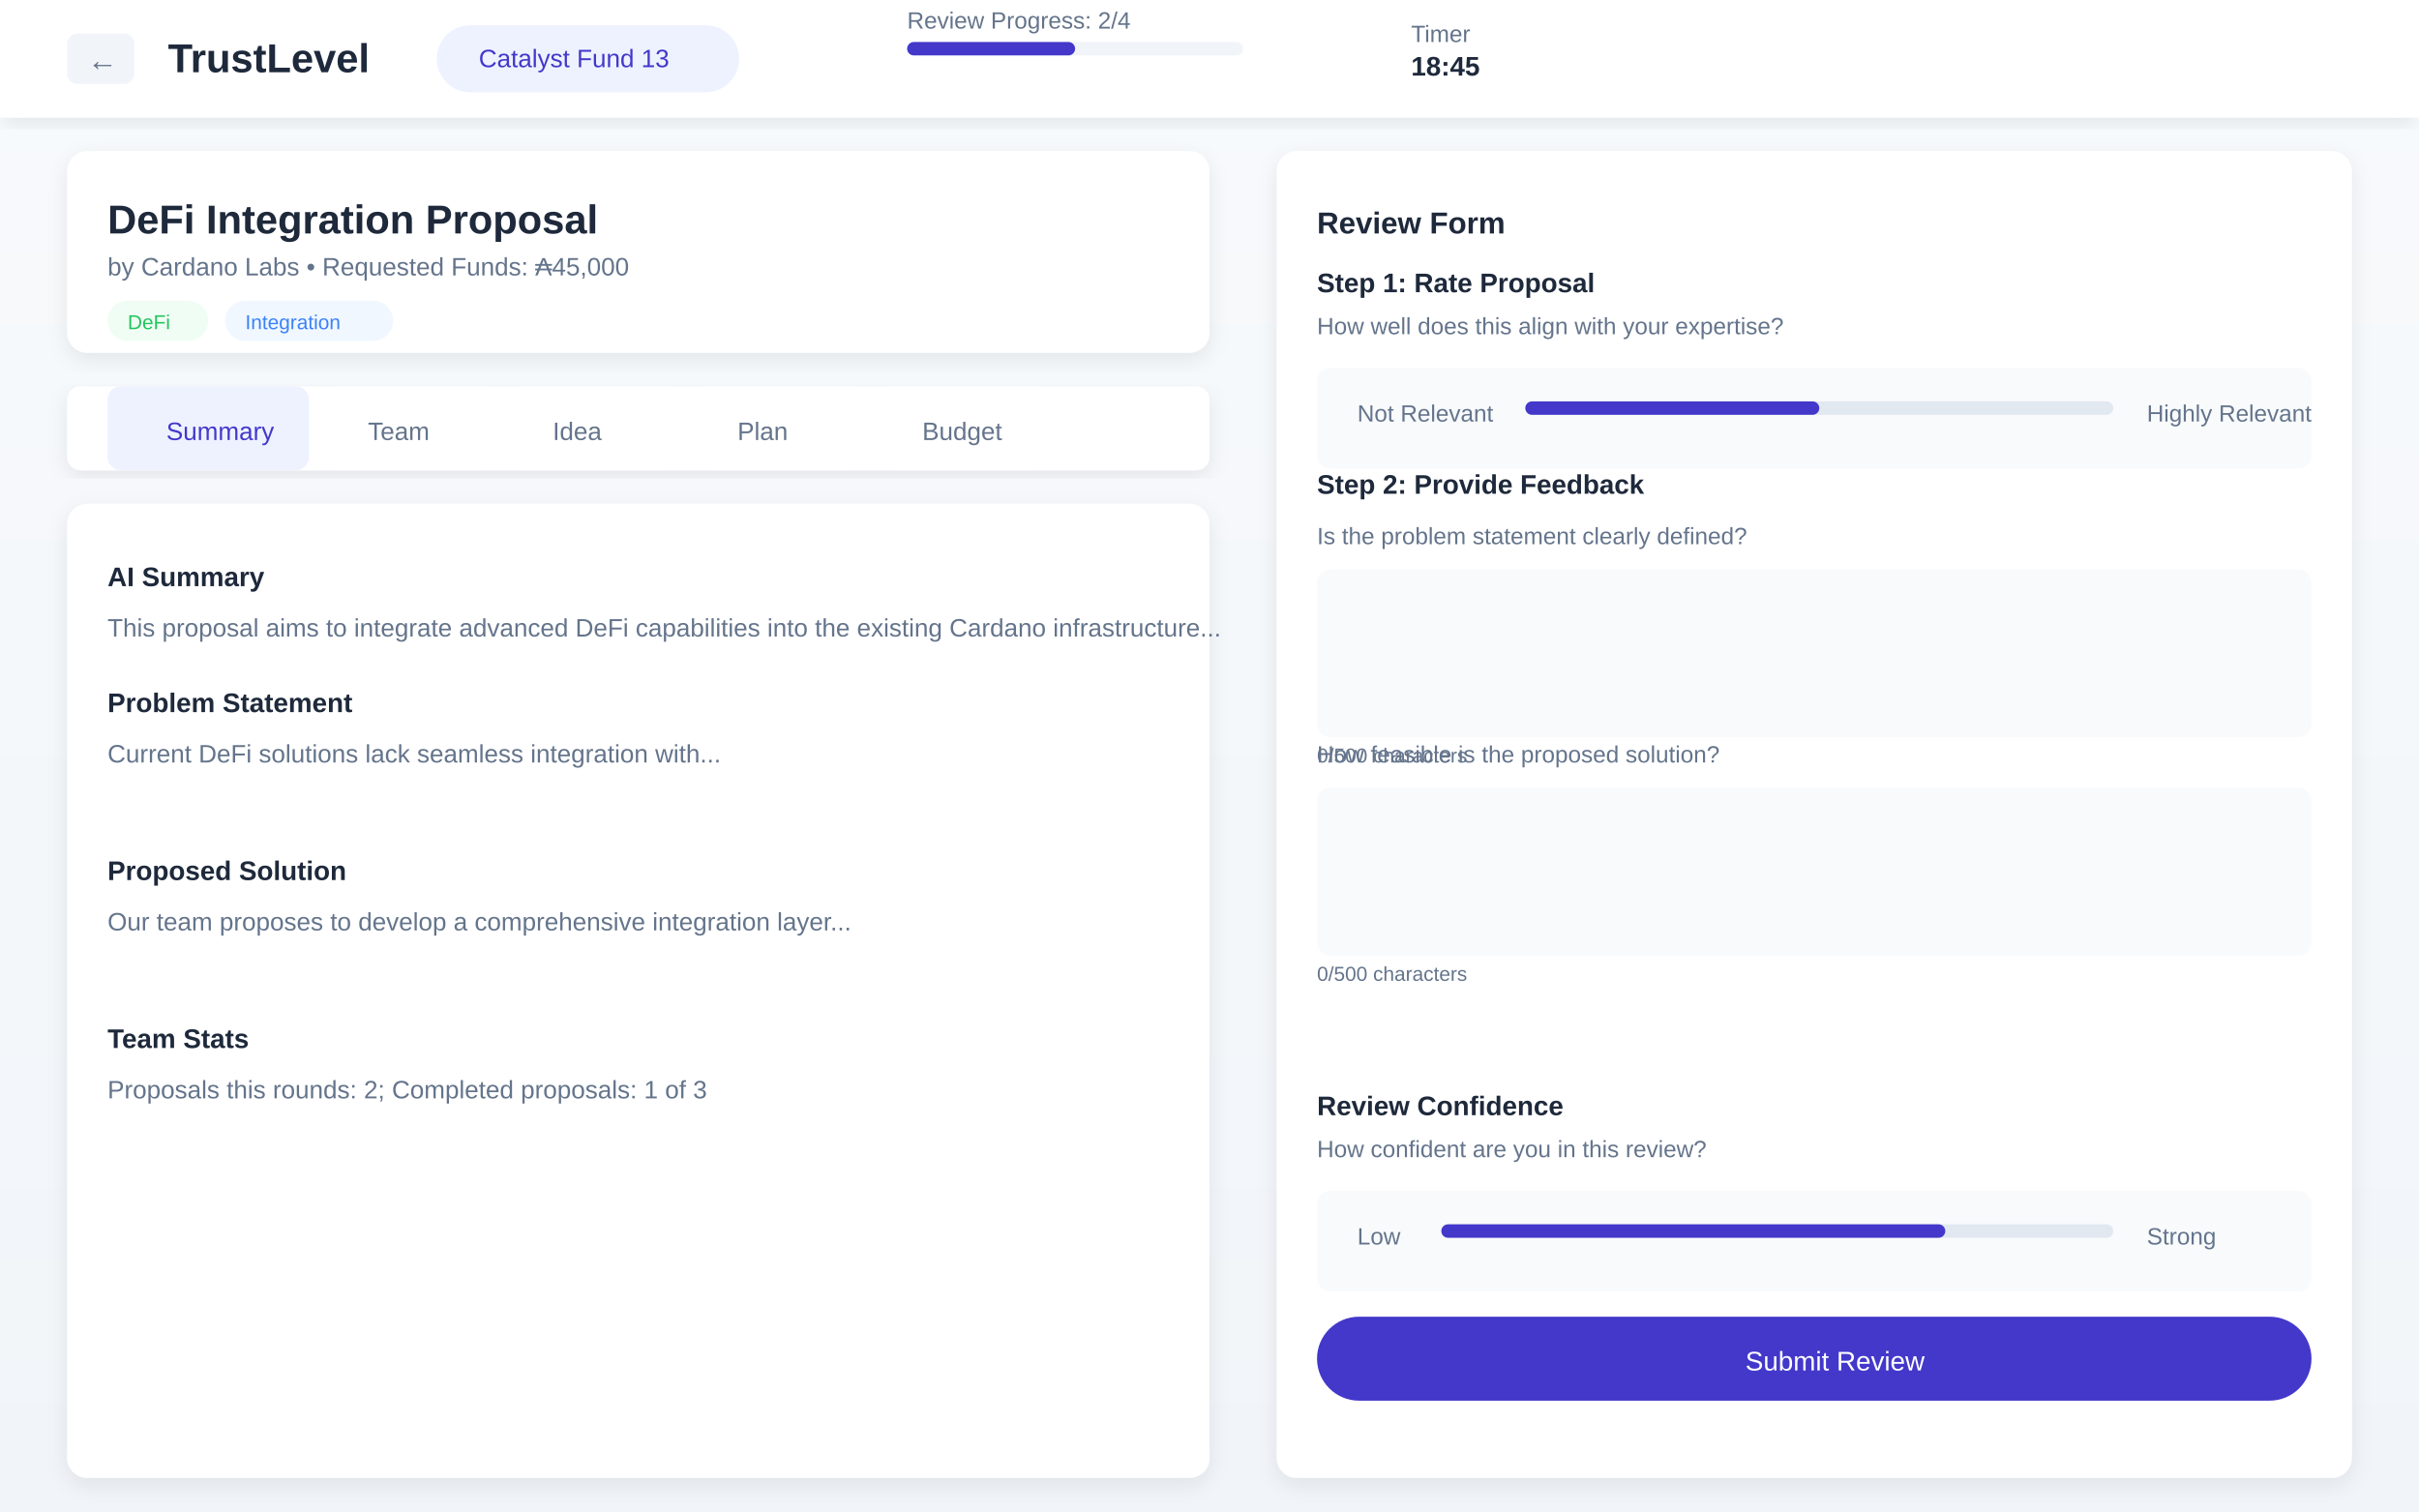
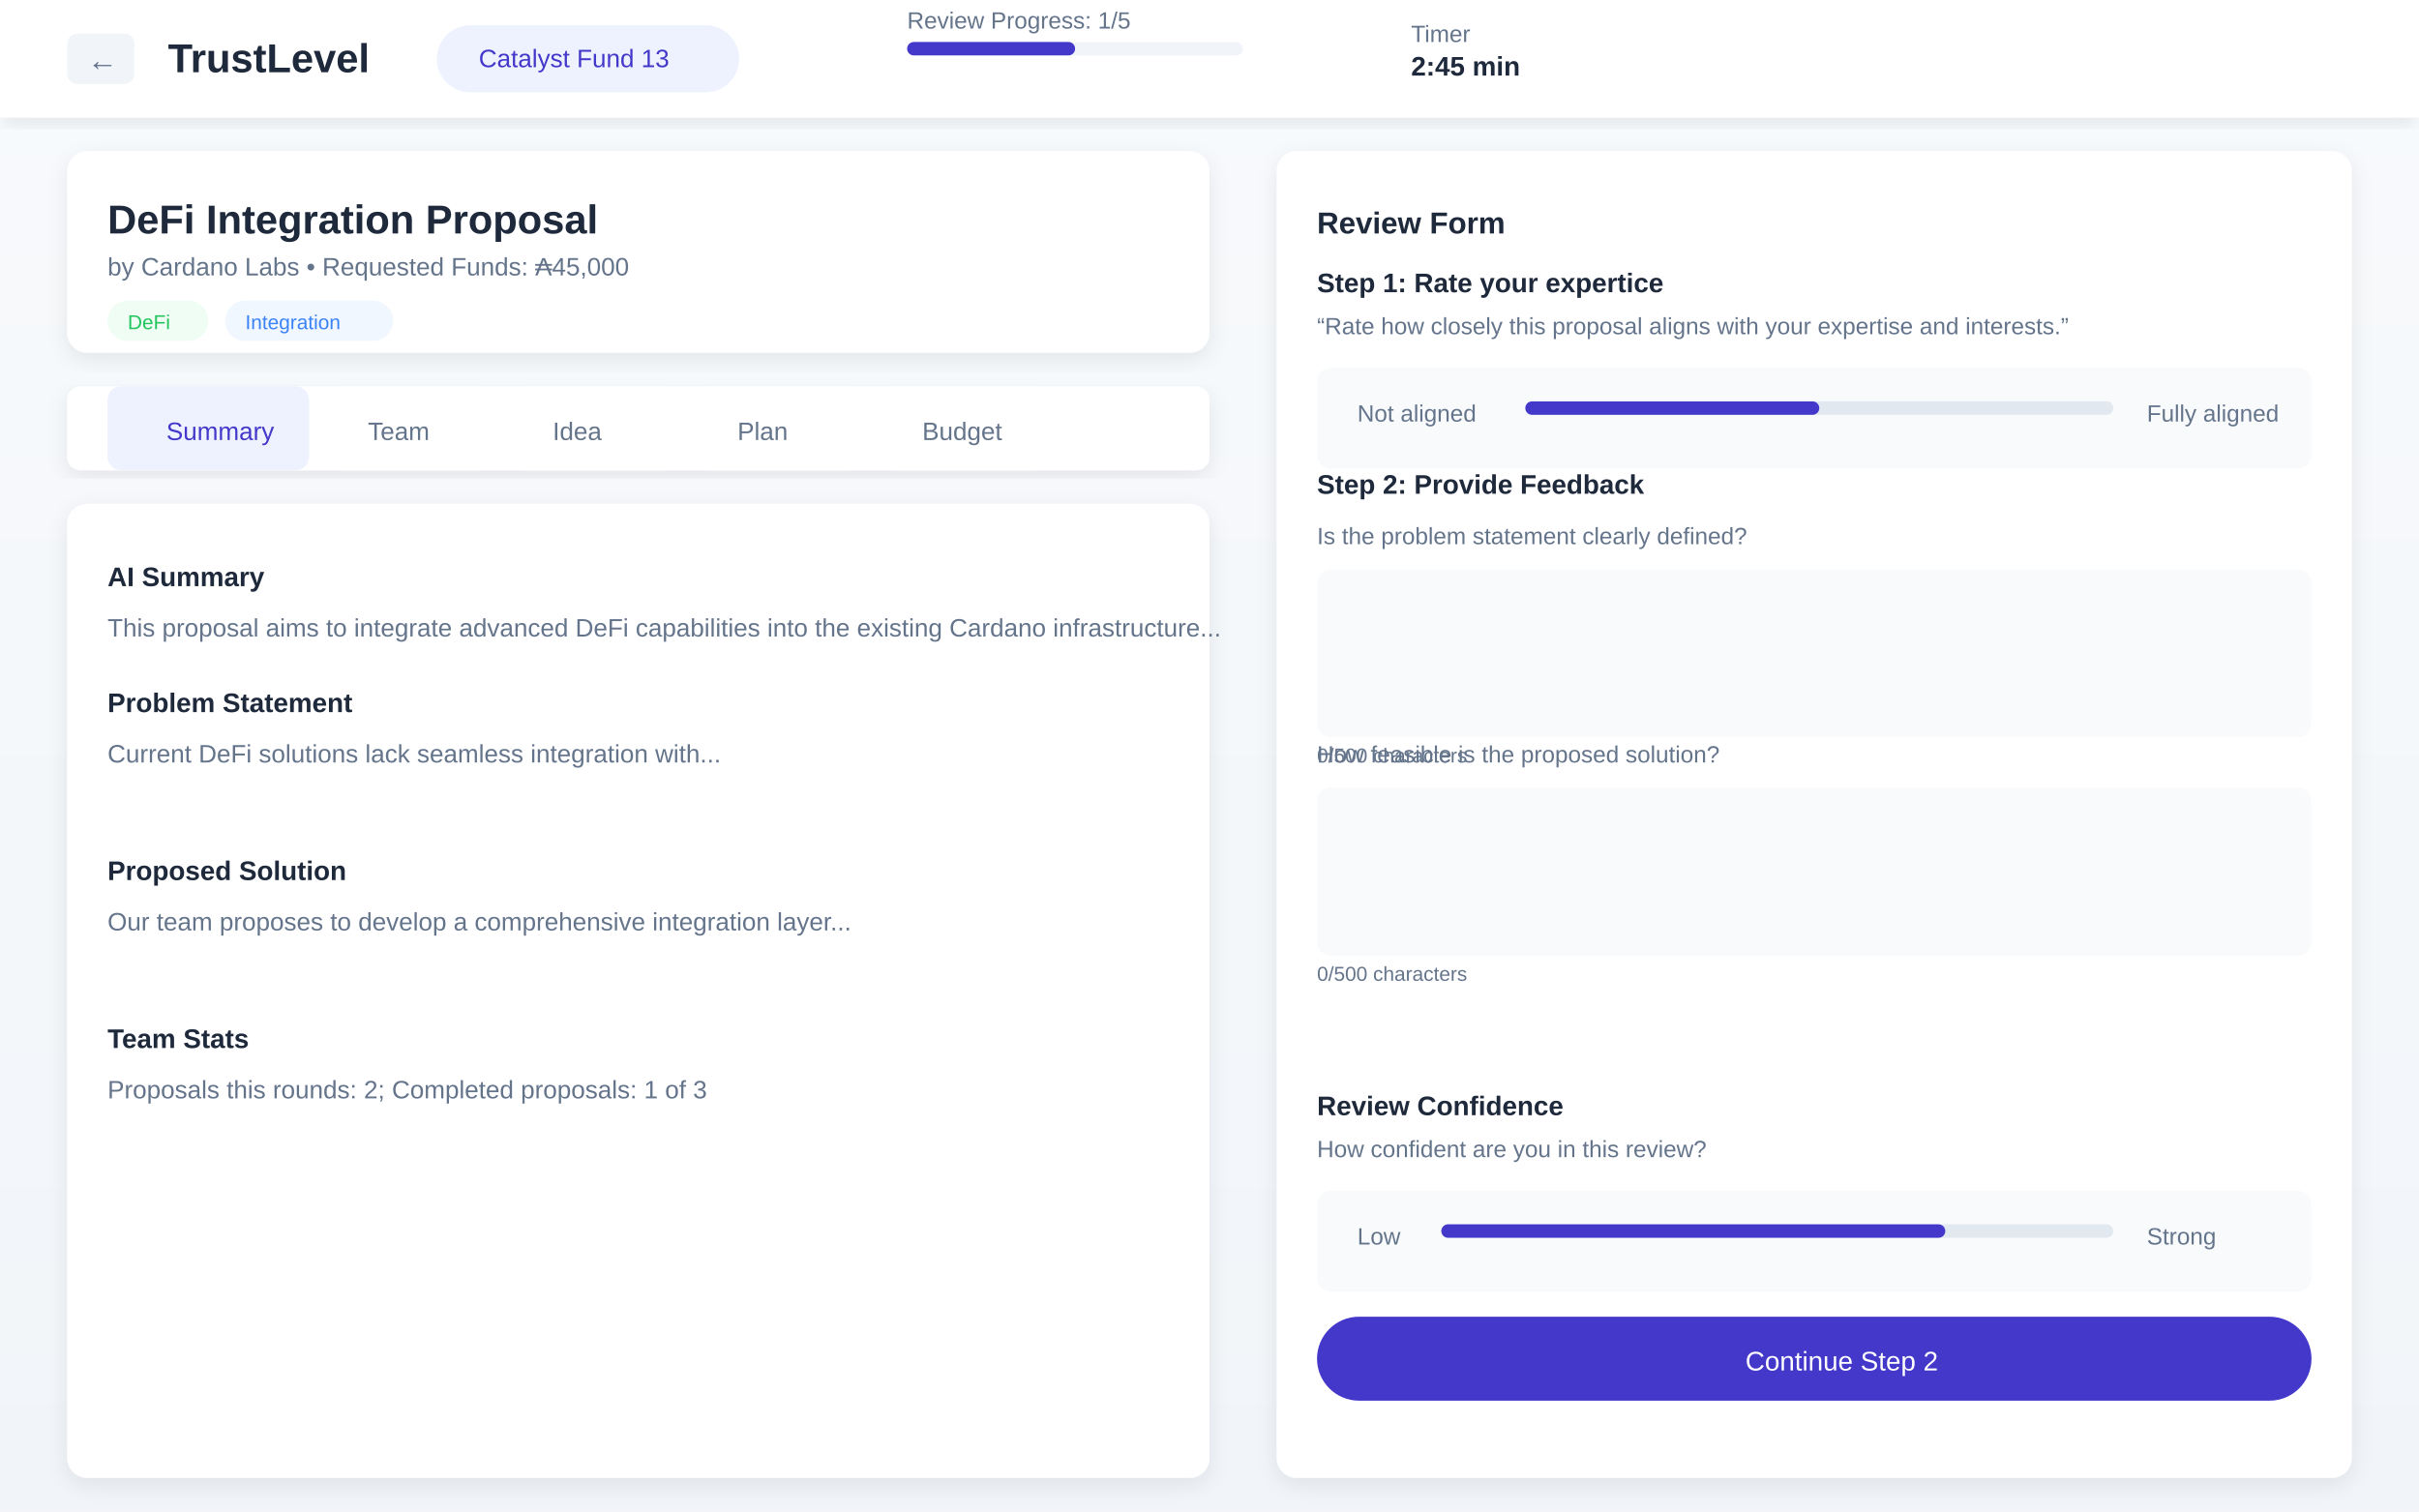
<svg xmlns="http://www.w3.org/2000/svg" viewBox="0 0 1440 900">
  <defs>
    <linearGradient id="bg-gradient" x1="0" y1="0" x2="0" y2="1">
      <stop offset="0%" stop-color="#f8fafc" />
      <stop offset="100%" stop-color="#f1f5f9" />
    </linearGradient>
    <filter id="card-shadow">
      <feDropShadow dx="0" dy="4" stdDeviation="6" flood-opacity="0.08" />
    </filter>
  </defs>
  <rect width="1440" height="900" fill="url(#bg-gradient)" />
  <rect x="0" y="0" width="1440" height="70" fill="#ffffff" filter="url(#card-shadow)" />
  <g transform="translate(40, 0)">
    <g transform="translate(0, 20)">
      <rect width="40" height="30" rx="6" fill="#f1f5f9" />
      <text x="12" y="22" font-family="Arial" font-size="18" fill="#64748b">←</text>
    </g>
    <text x="60" y="43" font-family="Arial" font-size="24" font-weight="bold" fill="#1e293b">TrustLevel</text>
    <rect x="220" y="15" width="180" height="40" rx="20" fill="#eef2ff" />
    <text x="245" y="40" font-family="Arial" font-size="15" fill="#4338ca">Catalyst Fund 13</text>
    <g transform="translate(500, 25)">
      <rect width="200" height="8" rx="4" fill="#f1f5f9" />
      <rect width="100" height="8" rx="4" fill="#4338ca" />
-       <text x="0" y="-8" font-family="Arial" font-size="14" fill="#64748b">Review Progress: 2/4</text>
+       <text x="0" y="-8" font-family="Arial" font-size="14" fill="#64748b">Review Progress: 1/5</text>
    </g>
    <g transform="translate(800, 25)">
      <text x="0" y="0" font-family="Arial" font-size="14" fill="#64748b">Timer</text>
-       <text x="0" y="20" font-family="Arial" font-size="16" font-weight="bold" fill="#1e293b">18:45</text>
+       <text x="0" y="20" font-family="Arial" font-size="16" font-weight="bold" fill="#1e293b">2:45 min</text>
    </g>
  </g>
  <g transform="translate(0, 90)">
    <g transform="translate(40, 0)">
      <rect width="680" height="120" rx="12" fill="#ffffff" filter="url(#card-shadow)" />
      <g transform="translate(24, 24)">
        <text x="0" y="25" font-family="Arial" font-size="24" font-weight="bold" fill="#1e293b">DeFi Integration Proposal</text>
        <text x="0" y="50" font-family="Arial" font-size="15" fill="#64748b">by Cardano Labs • Requested Funds: ₳45,000</text>
        <rect x="0" y="65" width="60" height="24" rx="12" fill="#f0fdf4" />
        <text x="12" y="82" font-family="Arial" font-size="12" fill="#22c55e">DeFi</text>
        <rect x="70" y="65" width="100" height="24" rx="12" fill="#f0f7ff" />
        <text x="82" y="82" font-family="Arial" font-size="12" fill="#3b82f6">Integration</text>
      </g>
      <g transform="translate(0, 140)">
        <rect width="680" height="50" rx="8" fill="#ffffff" filter="url(#card-shadow)" />
        <g transform="translate(24, 0)">
          <rect width="120" height="50" rx="8" fill="#eef2ff" />
          <text x="35" y="32" font-family="Arial" font-size="15" fill="#4338ca">Summary</text>
          <rect x="130" width="100" height="50" rx="8" fill="#ffffff" />
          <text x="155" y="32" font-family="Arial" font-size="15" fill="#64748b">Team</text>
          <rect x="240" width="100" height="50" rx="8" fill="#ffffff" />
          <text x="265" y="32" font-family="Arial" font-size="15" fill="#64748b">Idea</text>
          <rect x="350" width="100" height="50" rx="8" fill="#ffffff" />
          <text x="375" y="32" font-family="Arial" font-size="15" fill="#64748b">Plan</text>
          <rect x="460" width="100" height="50" rx="8" fill="#ffffff" />
          <text x="485" y="32" font-family="Arial" font-size="15" fill="#64748b">Budget</text>
        </g>
      </g>
      <g transform="translate(0, 210)">
        <rect width="680" height="580" rx="12" fill="#ffffff" filter="url(#card-shadow)" />
        <g transform="translate(24, 24)">
          <text x="0" y="25" font-family="Arial" font-size="16" font-weight="bold" fill="#1e293b">AI Summary</text>
          <text x="0" y="55" font-family="Arial" font-size="15" fill="#64748b">This proposal aims to integrate advanced DeFi capabilities into the existing Cardano infrastructure...</text>
          <g transform="translate(0, 100)">
            <text x="0" y="0" font-family="Arial" font-size="16" font-weight="bold" fill="#1e293b">Problem Statement</text>
            <text x="0" y="30" font-family="Arial" font-size="15" fill="#64748b">Current DeFi solutions lack seamless integration with...</text>
          </g>
          <g transform="translate(0, 200)">
            <text x="0" y="0" font-family="Arial" font-size="16" font-weight="bold" fill="#1e293b">Proposed Solution</text>
            <text x="0" y="30" font-family="Arial" font-size="15" fill="#64748b">Our team proposes to develop a comprehensive integration layer...</text>
          </g>
          <g transform="translate(0, 300)">
            <text x="0" y="0" font-family="Arial" font-size="16" font-weight="bold" fill="#1e293b">Team Stats</text>
            <text x="0" y="30" font-family="Arial" font-size="15" fill="#64748b">Proposals this rounds: 2; Completed proposals: 1 of 3</text>
          </g>
        </g>
      </g>
    </g>
    <g transform="translate(760, 0)">
      <rect width="640" height="790" rx="12" fill="#ffffff" filter="url(#card-shadow)" />
      <g transform="translate(24, 24)">
        <text x="0" y="25" font-family="Arial" font-size="18" font-weight="bold" fill="#1e293b">Review Form</text>
        <g transform="translate(0, 60)">
-           <text x="0" y="0" font-family="Arial" font-size="16" font-weight="bold" fill="#1e293b">Step 1: Rate Proposal</text>
-           <text x="0" y="25" font-family="Arial" font-size="14" fill="#64748b">How well does this align with your expertise?</text>
+           <text x="0" y="0" font-family="Arial" font-size="16" font-weight="bold" fill="#1e293b">Step 1: Rate your expertice</text>
+           <text x="0" y="25" font-family="Arial" font-size="14" fill="#64748b"> “Rate how closely this proposal aligns with your expertise and interests.”</text>
          <g transform="translate(0, 45)">
            <rect width="592" height="60" rx="8" fill="#f8fafc" />
            <g transform="translate(24, 20)">
-               <text x="0" y="12" font-family="Arial" font-size="14" fill="#64748b">Not Relevant</text>
+               <text x="0" y="12" font-family="Arial" font-size="14" fill="#64748b">Not aligned</text>
              <rect x="100" y="0" width="350" height="8" rx="4" fill="#e2e8f0" />
              <rect x="100" y="0" width="175" height="8" rx="4" fill="#4338ca" />
-               <text x="470" y="12" font-family="Arial" font-size="14" fill="#64748b">Highly Relevant</text>
+               <text x="470" y="12" font-family="Arial" font-size="14" fill="#64748b">Fully aligned</text>
            </g>
          </g>
        </g>
        <g transform="translate(0, 180)">
          <text x="0" y="0" font-family="Arial" font-size="16" font-weight="bold" fill="#1e293b">Step 2: Provide Feedback</text>
          <g transform="translate(0, 30)">
            <text x="0" y="0" font-family="Arial" font-size="14" fill="#64748b">Is the problem statement clearly defined?</text>
            <rect x="0" y="15" width="592" height="100" rx="8" fill="#f8fafc" />
            <text x="0" y="130" font-family="Arial" font-size="12" fill="#64748b">0/500 characters</text>
          </g>
          <g transform="translate(0, 160)">
            <text x="0" y="0" font-family="Arial" font-size="14" fill="#64748b">How feasible is the proposed solution?</text>
            <rect x="0" y="15" width="592" height="100" rx="8" fill="#f8fafc" />
            <text x="0" y="130" font-family="Arial" font-size="12" fill="#64748b">0/500 characters</text>
          </g>
        </g>
        <g transform="translate(0, 550)">
          <text x="0" y="0" font-family="Arial" font-size="16" font-weight="bold" fill="#1e293b">Review Confidence</text>
          <text x="0" y="25" font-family="Arial" font-size="14" fill="#64748b">How confident are you in this review?</text>
          <g transform="translate(0, 45)">
            <rect width="592" height="60" rx="8" fill="#f8fafc" />
            <g transform="translate(24, 20)">
              <text x="0" y="12" font-family="Arial" font-size="14" fill="#64748b">Low</text>
              <rect x="50" y="0" width="400" height="8" rx="4" fill="#e2e8f0" />
              <rect x="50" y="0" width="300" height="8" rx="4" fill="#4338ca" />
              <text x="470" y="12" font-family="Arial" font-size="14" fill="#64748b">Strong</text>
            </g>
          </g>
        </g>
        <g transform="translate(0, 670)">
          <rect width="592" height="50" rx="25" fill="#4338ca" />
-           <text x="255" y="32" font-family="Arial" font-size="16" fill="#ffffff">Submit Review</text>
+           <text x="255" y="32" font-family="Arial" font-size="16" fill="#ffffff">Continue Step 2</text>
        </g>
      </g>
    </g>
  </g>
</svg>
